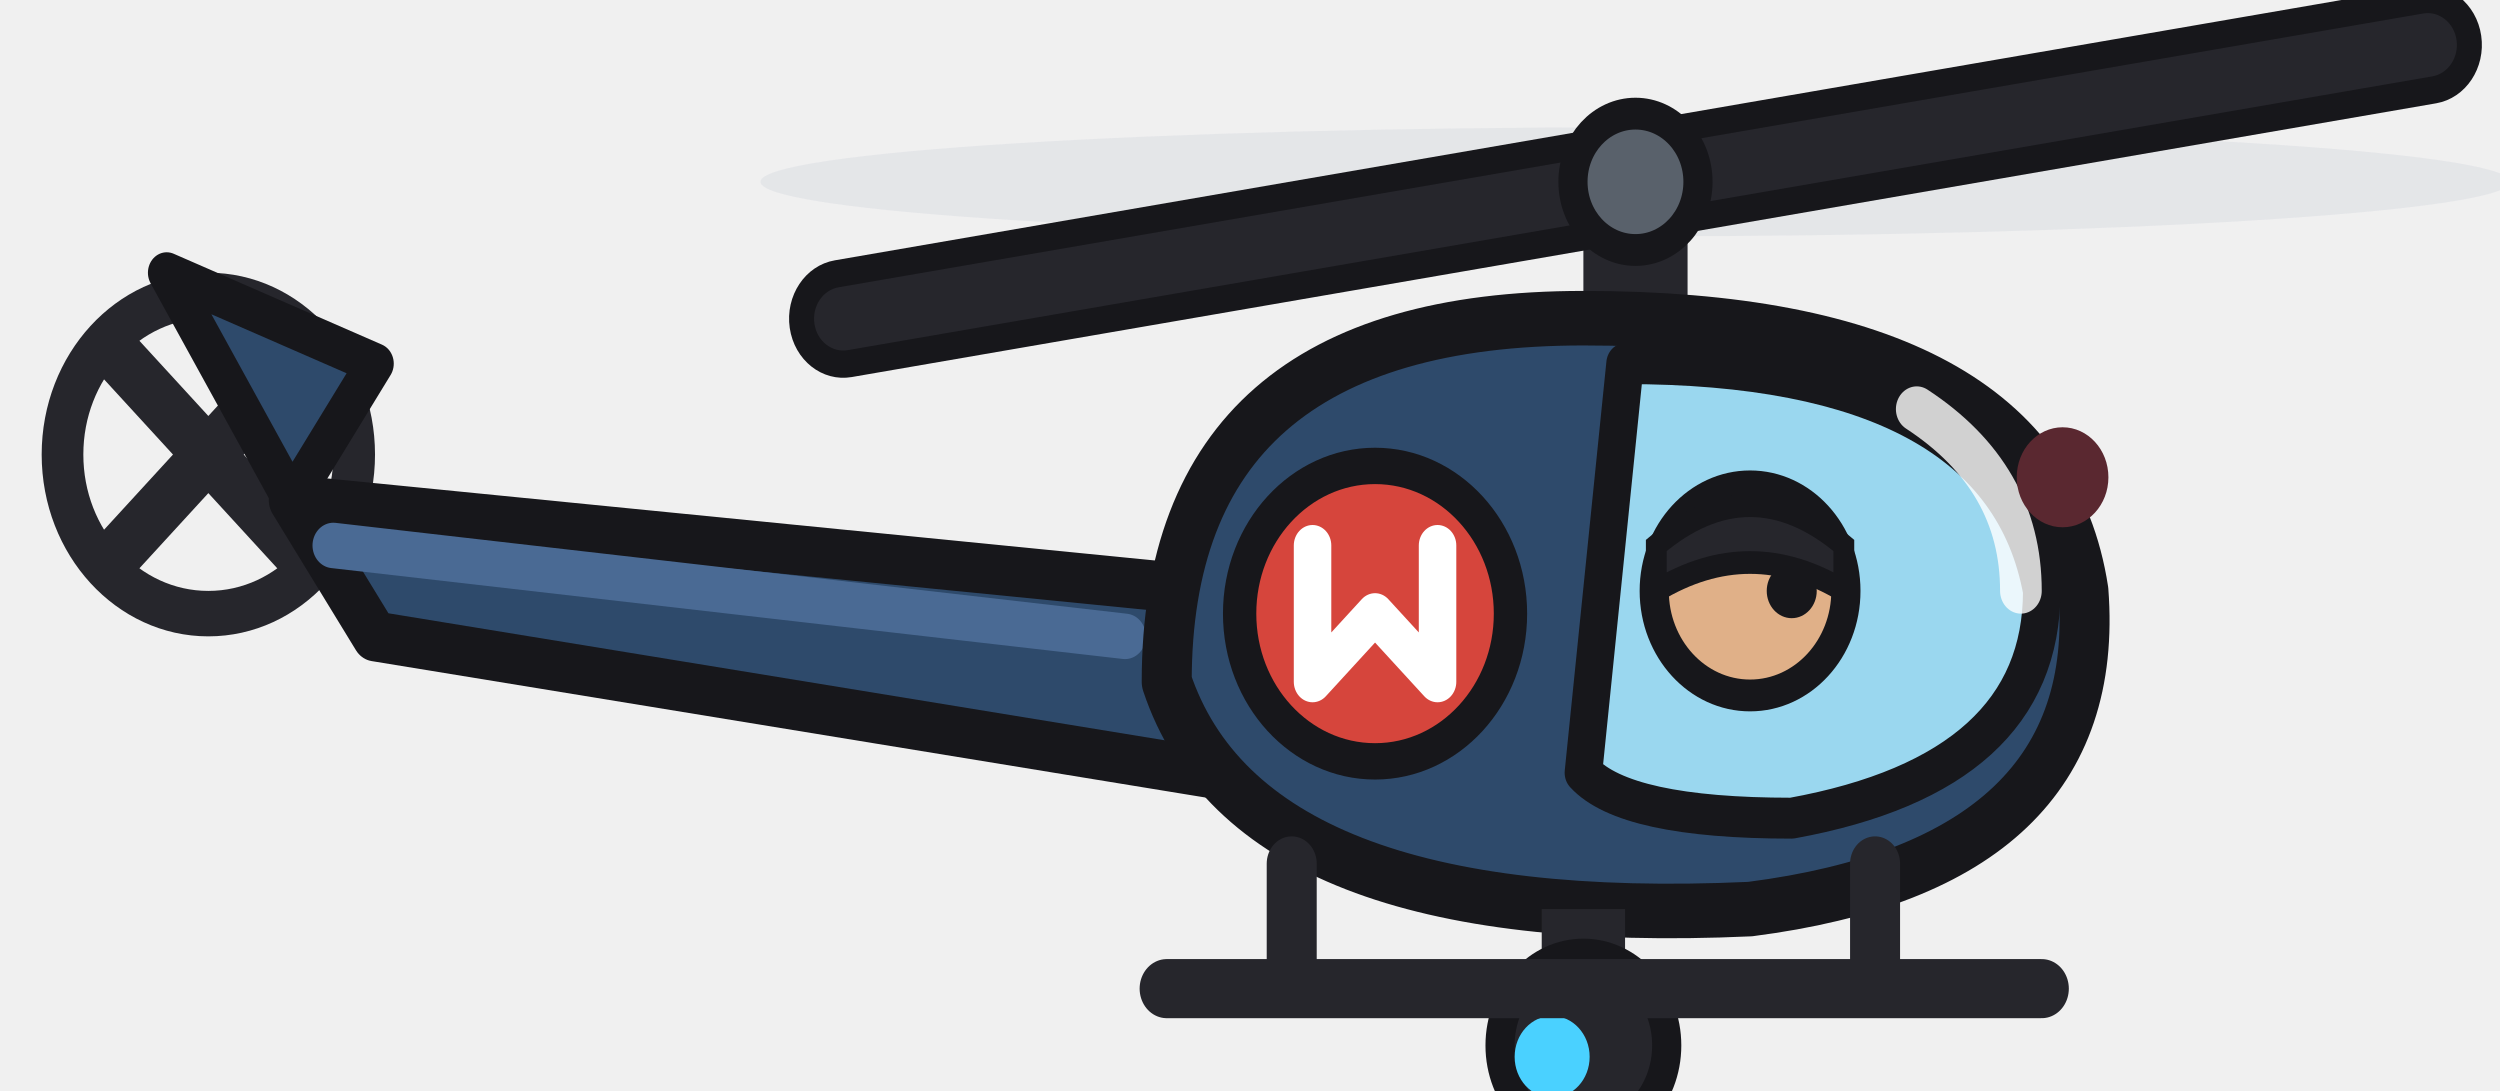
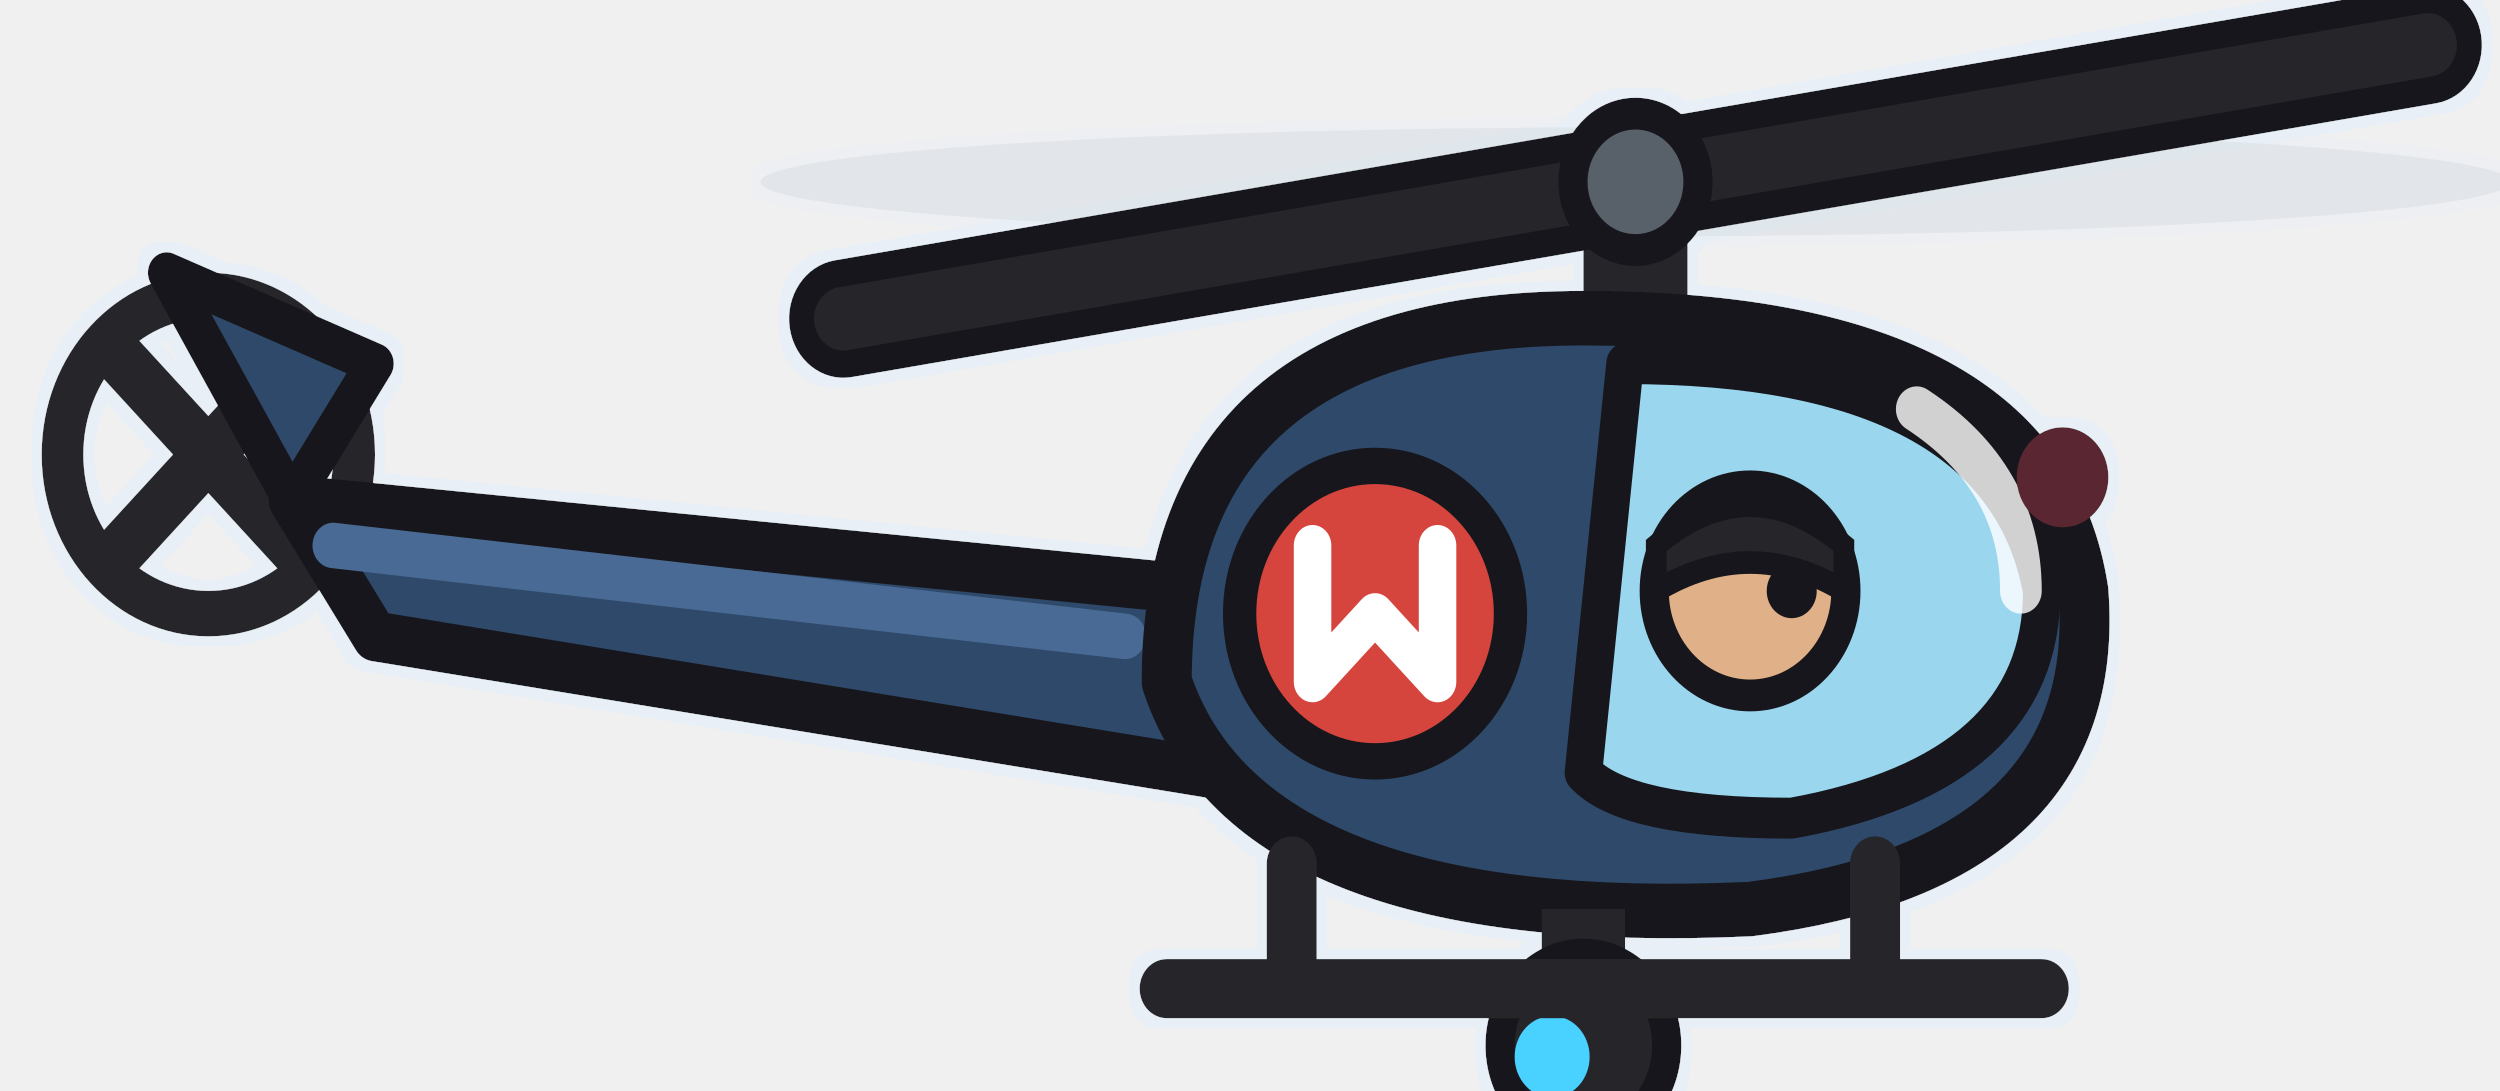
<svg xmlns="http://www.w3.org/2000/svg" viewBox="0 0 110 48" width="110" height="48">
-   <g transform="scale(0.9167 1)">
-     <circle cx="10" cy="20" r="7" fill="none" stroke="#26262c" stroke-width="2" />
-     <path d="M5.4 15.4 L14.6 24.6 M5.4 24.6 L14.6 15.4" stroke="#26262c" stroke-width="2.4" stroke-linecap="round" />
-     <path d="M14 22 L58 26 L58 34 L18 28 Z" fill="#2e4a6b" stroke="#17171b" stroke-width="2.2" stroke-linejoin="round" />
-     <path d="M16 24 L54 28" fill="none" stroke="#4a6a94" stroke-width="2" stroke-linecap="round" />
-     <path d="M14 22 L8 12 L18 16 Z" fill="#2e4a6b" stroke="#17171b" stroke-width="1.8" stroke-linejoin="round" />
-     <rect x="76" y="8" width="5" height="8" fill="#26262c" />
-     <ellipse cx="78.5" cy="8" rx="42" ry="2.4" fill="#cfd3db" opacity="0.35" />
-     <g transform="rotate(-9 78.5 8)">
-       <rect x="38" y="6" width="81" height="4" rx="2" fill="#26262c" stroke="#17171b" stroke-width="1.2" />
+   <defs>
+     <filter id="rim" x="-14%" y="-14%" width="128%" height="128%">
+       <feMorphology in="SourceAlpha" operator="dilate" radius="1.6" result="rimD" />
+       <feFlood flood-color="#e6eef7" flood-opacity="0.85" />
+       <feComposite in2="rimD" operator="in" result="rimC" />
+       <feMerge>
+         <feMergeNode in="rimC" />
+         <feMergeNode in="SourceGraphic" />
+       </feMerge>
+     </filter>
+   </defs>
+   <g filter="url(#rim)">
+     <g transform="scale(0.9167 1)">
+       <circle cx="10" cy="20" r="7" fill="none" stroke="#26262c" stroke-width="2" />
+       <path d="M5.4 15.4 L14.6 24.6 M5.4 24.6 L14.6 15.4" stroke="#26262c" stroke-width="2.4" stroke-linecap="round" />
+       <path d="M14 22 L58 26 L58 34 L18 28 Z" fill="#2e4a6b" stroke="#17171b" stroke-width="2.2" stroke-linejoin="round" />
+       <path d="M16 24 L54 28" fill="none" stroke="#4a6a94" stroke-width="2" stroke-linecap="round" />
+       <path d="M14 22 L8 12 L18 16 Z" fill="#2e4a6b" stroke="#17171b" stroke-width="1.8" stroke-linejoin="round" />
+       <rect x="76" y="8" width="5" height="8" fill="#26262c" />
+       <ellipse cx="78.5" cy="8" rx="42" ry="2.4" fill="#cfd3db" opacity="0.35" />
+       <g transform="rotate(-9 78.5 8)">
+         <rect x="38" y="6" width="81" height="4" rx="2" fill="#26262c" stroke="#17171b" stroke-width="1.2" />
+       </g>
+       <circle cx="78.5" cy="8" r="3" fill="#59616b" stroke="#17171b" stroke-width="1.4" />
+       <path d="M56 30 Q56 14 76 14 Q98 14 100 26 Q101 38 84 40 Q60 41 56 30 Z" fill="#2e4a6b" stroke="#17171b" stroke-width="2.4" stroke-linejoin="round" />
+       <path d="M78 16 Q96 16 98 26 Q98 34 86 36 Q78 36 76 34 Z" fill="#9ad7ef" stroke="#17171b" stroke-width="1.8" stroke-linejoin="round" />
+       <path d="M92 18 Q97 21 97 26" fill="none" stroke="#ffffff" stroke-width="2" stroke-linecap="round" opacity="0.8" />
+       <circle cx="84" cy="26" r="4.6" fill="#e0b088" stroke="#17171b" stroke-width="1.4" />
+       <path d="M79.5 24 Q84 20.5 88.5 24 L88.5 26 Q84 23.5 79.5 26 Z" fill="#26262c" stroke="#17171b" stroke-width="1" />
+       <circle cx="86" cy="26" r="1.2" fill="#17171b" />
+       <circle cx="66" cy="27" r="6.5" fill="#d6453c" stroke="#17171b" stroke-width="1.6" />
+       <path d="M63 24 L63 30 L66 27 L69 30 L69 24" fill="none" stroke="#ffffff" stroke-width="1.8" stroke-linecap="round" stroke-linejoin="round" />
+       <rect x="74" y="40" width="4" height="4" fill="#26262c" />
+       <circle cx="76" cy="46" r="4" fill="#26262c" stroke="#17171b" stroke-width="1.4" />
+       <circle cx="74.5" cy="46.5" r="1.8" fill="#4ad1ff" />
+       <path d="M62 38 L62 43 M90 38 L90 43" stroke="#26262c" stroke-width="2.4" stroke-linecap="round" />
+       <path d="M56 43.5 L98 43.5" stroke="#26262c" stroke-width="2.6" stroke-linecap="round" />
+       <circle cx="99" cy="21" r="2.2" fill="#5a2830" />
    </g>
-     <circle cx="78.5" cy="8" r="3" fill="#59616b" stroke="#17171b" stroke-width="1.4" />
-     <path d="M56 30 Q56 14 76 14 Q98 14 100 26 Q101 38 84 40 Q60 41 56 30 Z" fill="#2e4a6b" stroke="#17171b" stroke-width="2.4" stroke-linejoin="round" />
-     <path d="M78 16 Q96 16 98 26 Q98 34 86 36 Q78 36 76 34 Z" fill="#9ad7ef" stroke="#17171b" stroke-width="1.8" stroke-linejoin="round" />
-     <path d="M92 18 Q97 21 97 26" fill="none" stroke="#ffffff" stroke-width="2" stroke-linecap="round" opacity="0.8" />
-     <circle cx="84" cy="26" r="4.6" fill="#e0b088" stroke="#17171b" stroke-width="1.4" />
-     <path d="M79.5 24 Q84 20.5 88.5 24 L88.5 26 Q84 23.5 79.5 26 Z" fill="#26262c" stroke="#17171b" stroke-width="1" />
-     <circle cx="86" cy="26" r="1.2" fill="#17171b" />
-     <circle cx="66" cy="27" r="6.5" fill="#d6453c" stroke="#17171b" stroke-width="1.6" />
-     <path d="M63 24 L63 30 L66 27 L69 30 L69 24" fill="none" stroke="#ffffff" stroke-width="1.8" stroke-linecap="round" stroke-linejoin="round" />
-     <rect x="74" y="40" width="4" height="4" fill="#26262c" />
-     <circle cx="76" cy="46" r="4" fill="#26262c" stroke="#17171b" stroke-width="1.4" />
-     <circle cx="74.5" cy="46.5" r="1.8" fill="#4ad1ff" />
-     <path d="M62 38 L62 43 M90 38 L90 43" stroke="#26262c" stroke-width="2.4" stroke-linecap="round" />
-     <path d="M56 43.5 L98 43.5" stroke="#26262c" stroke-width="2.6" stroke-linecap="round" />
-     <circle cx="99" cy="21" r="2.2" fill="#5a2830" />
  </g>
</svg>
